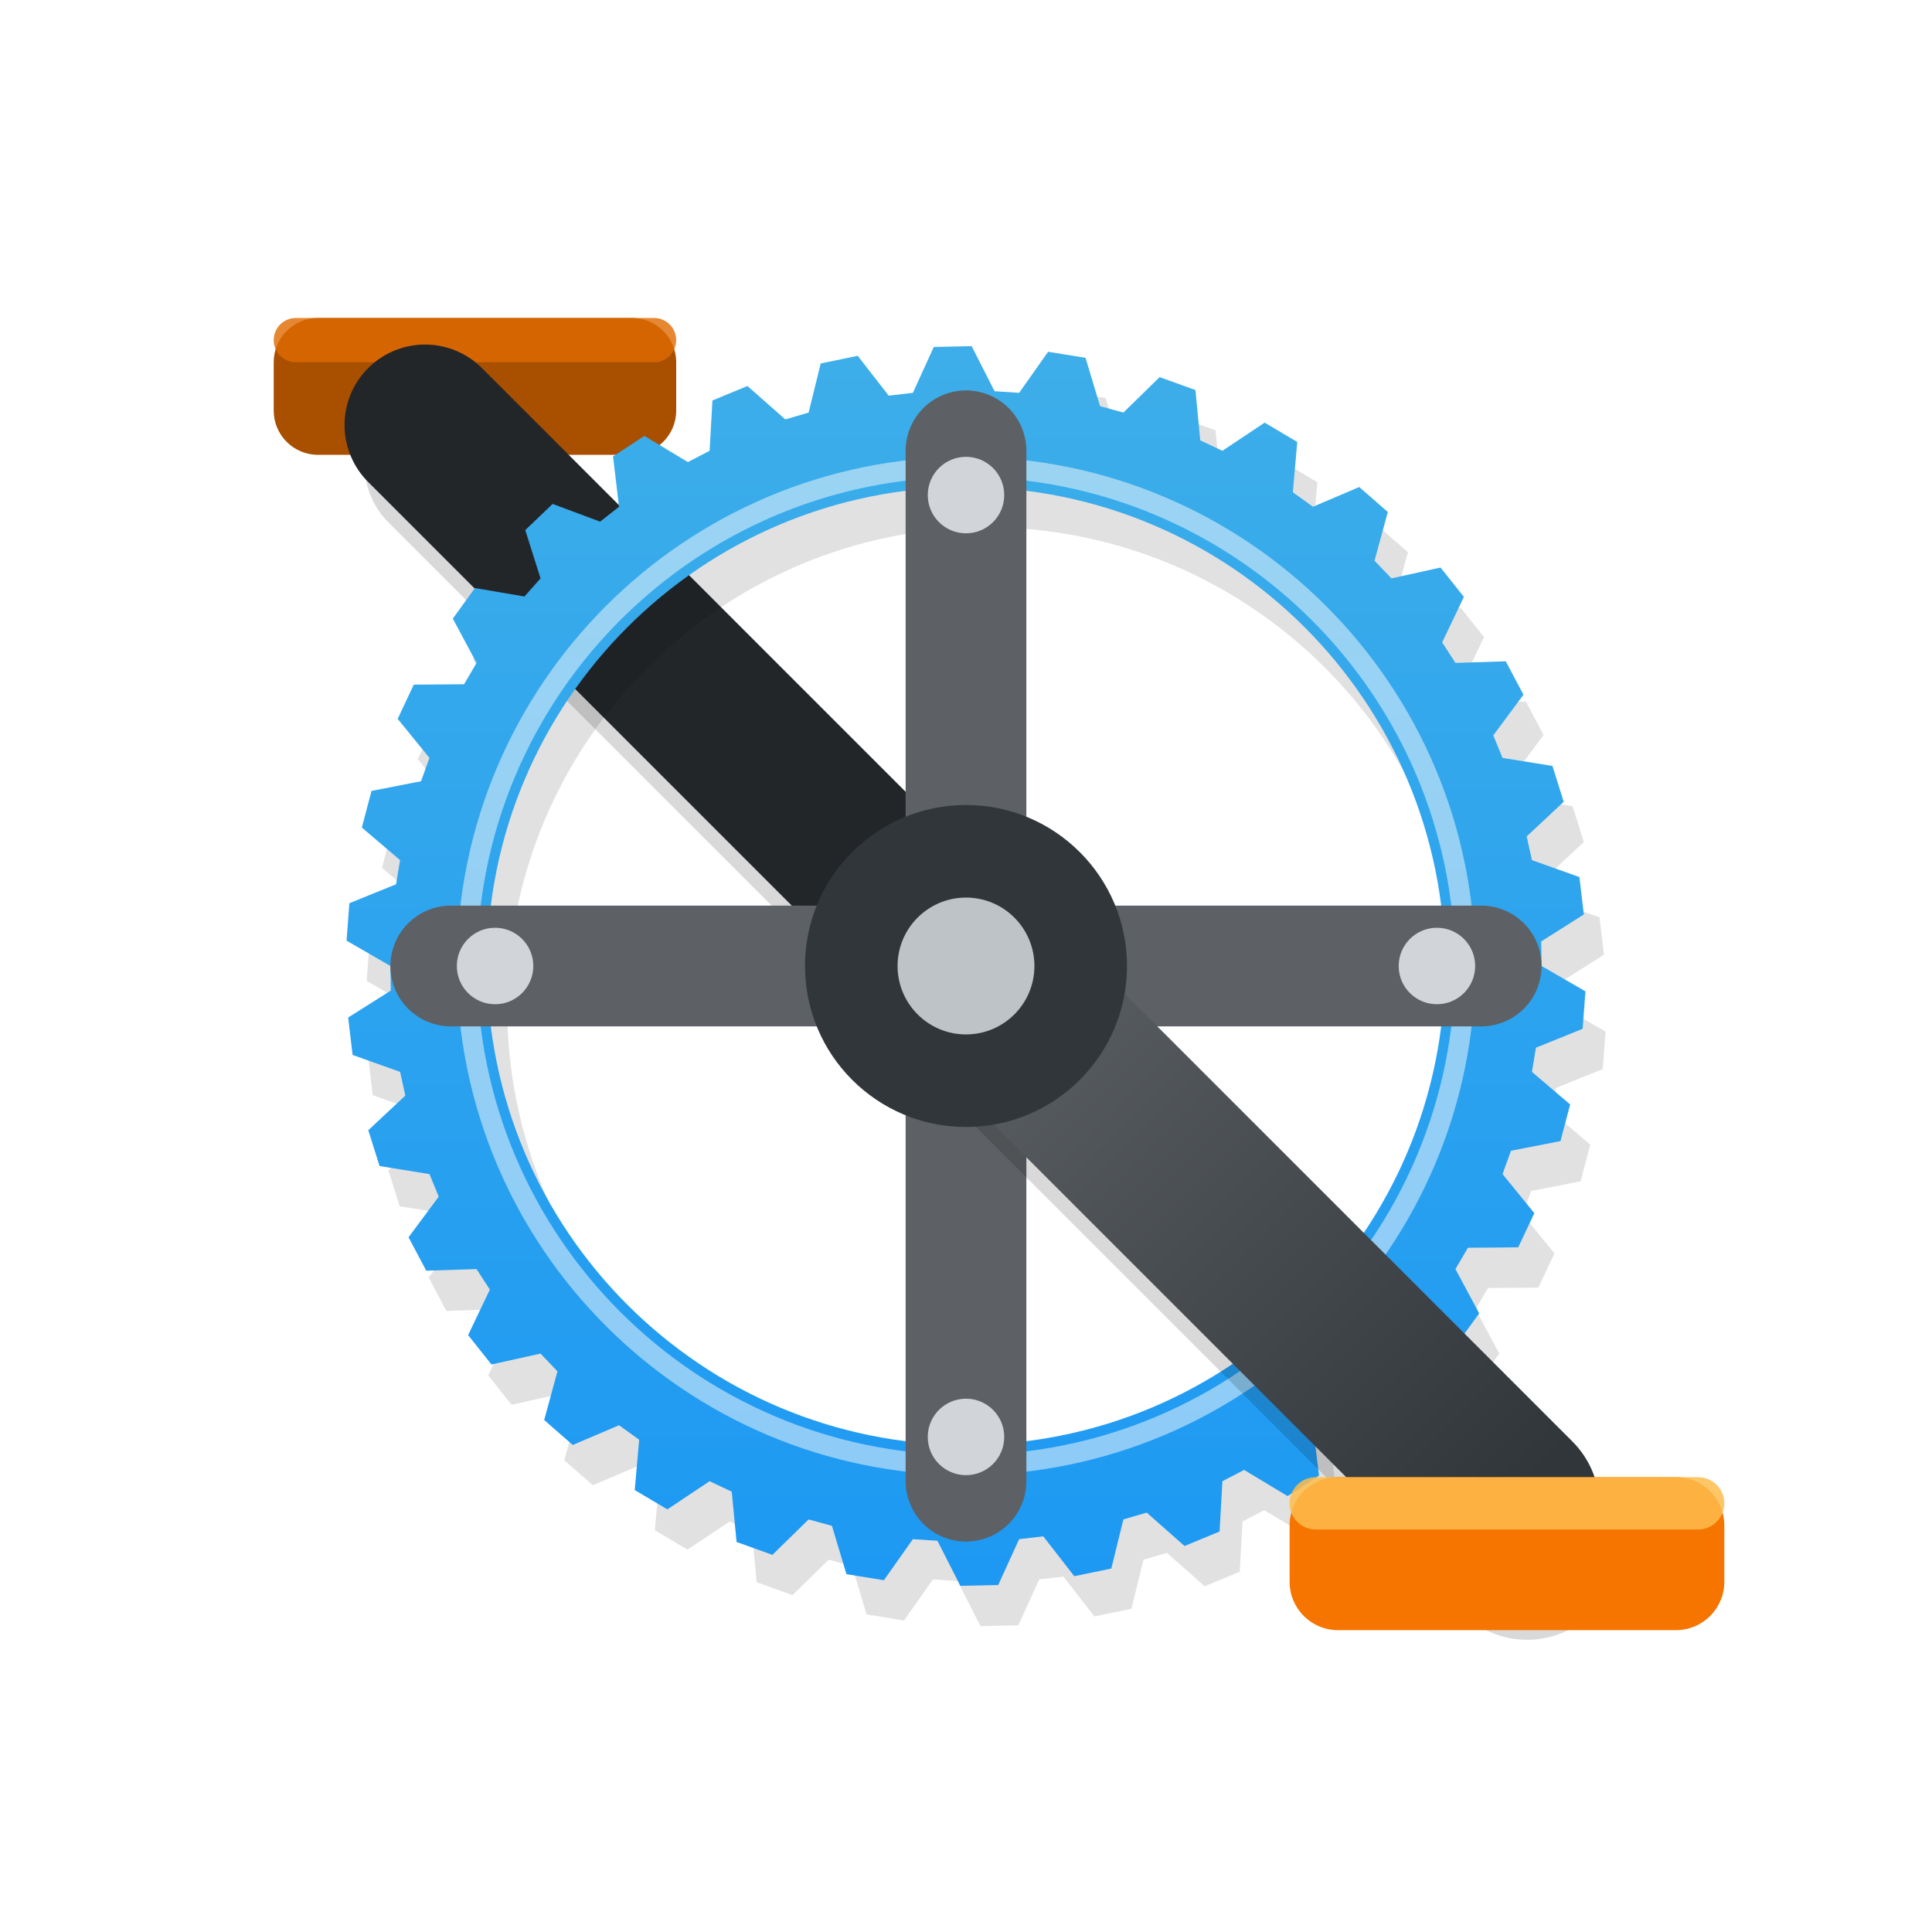
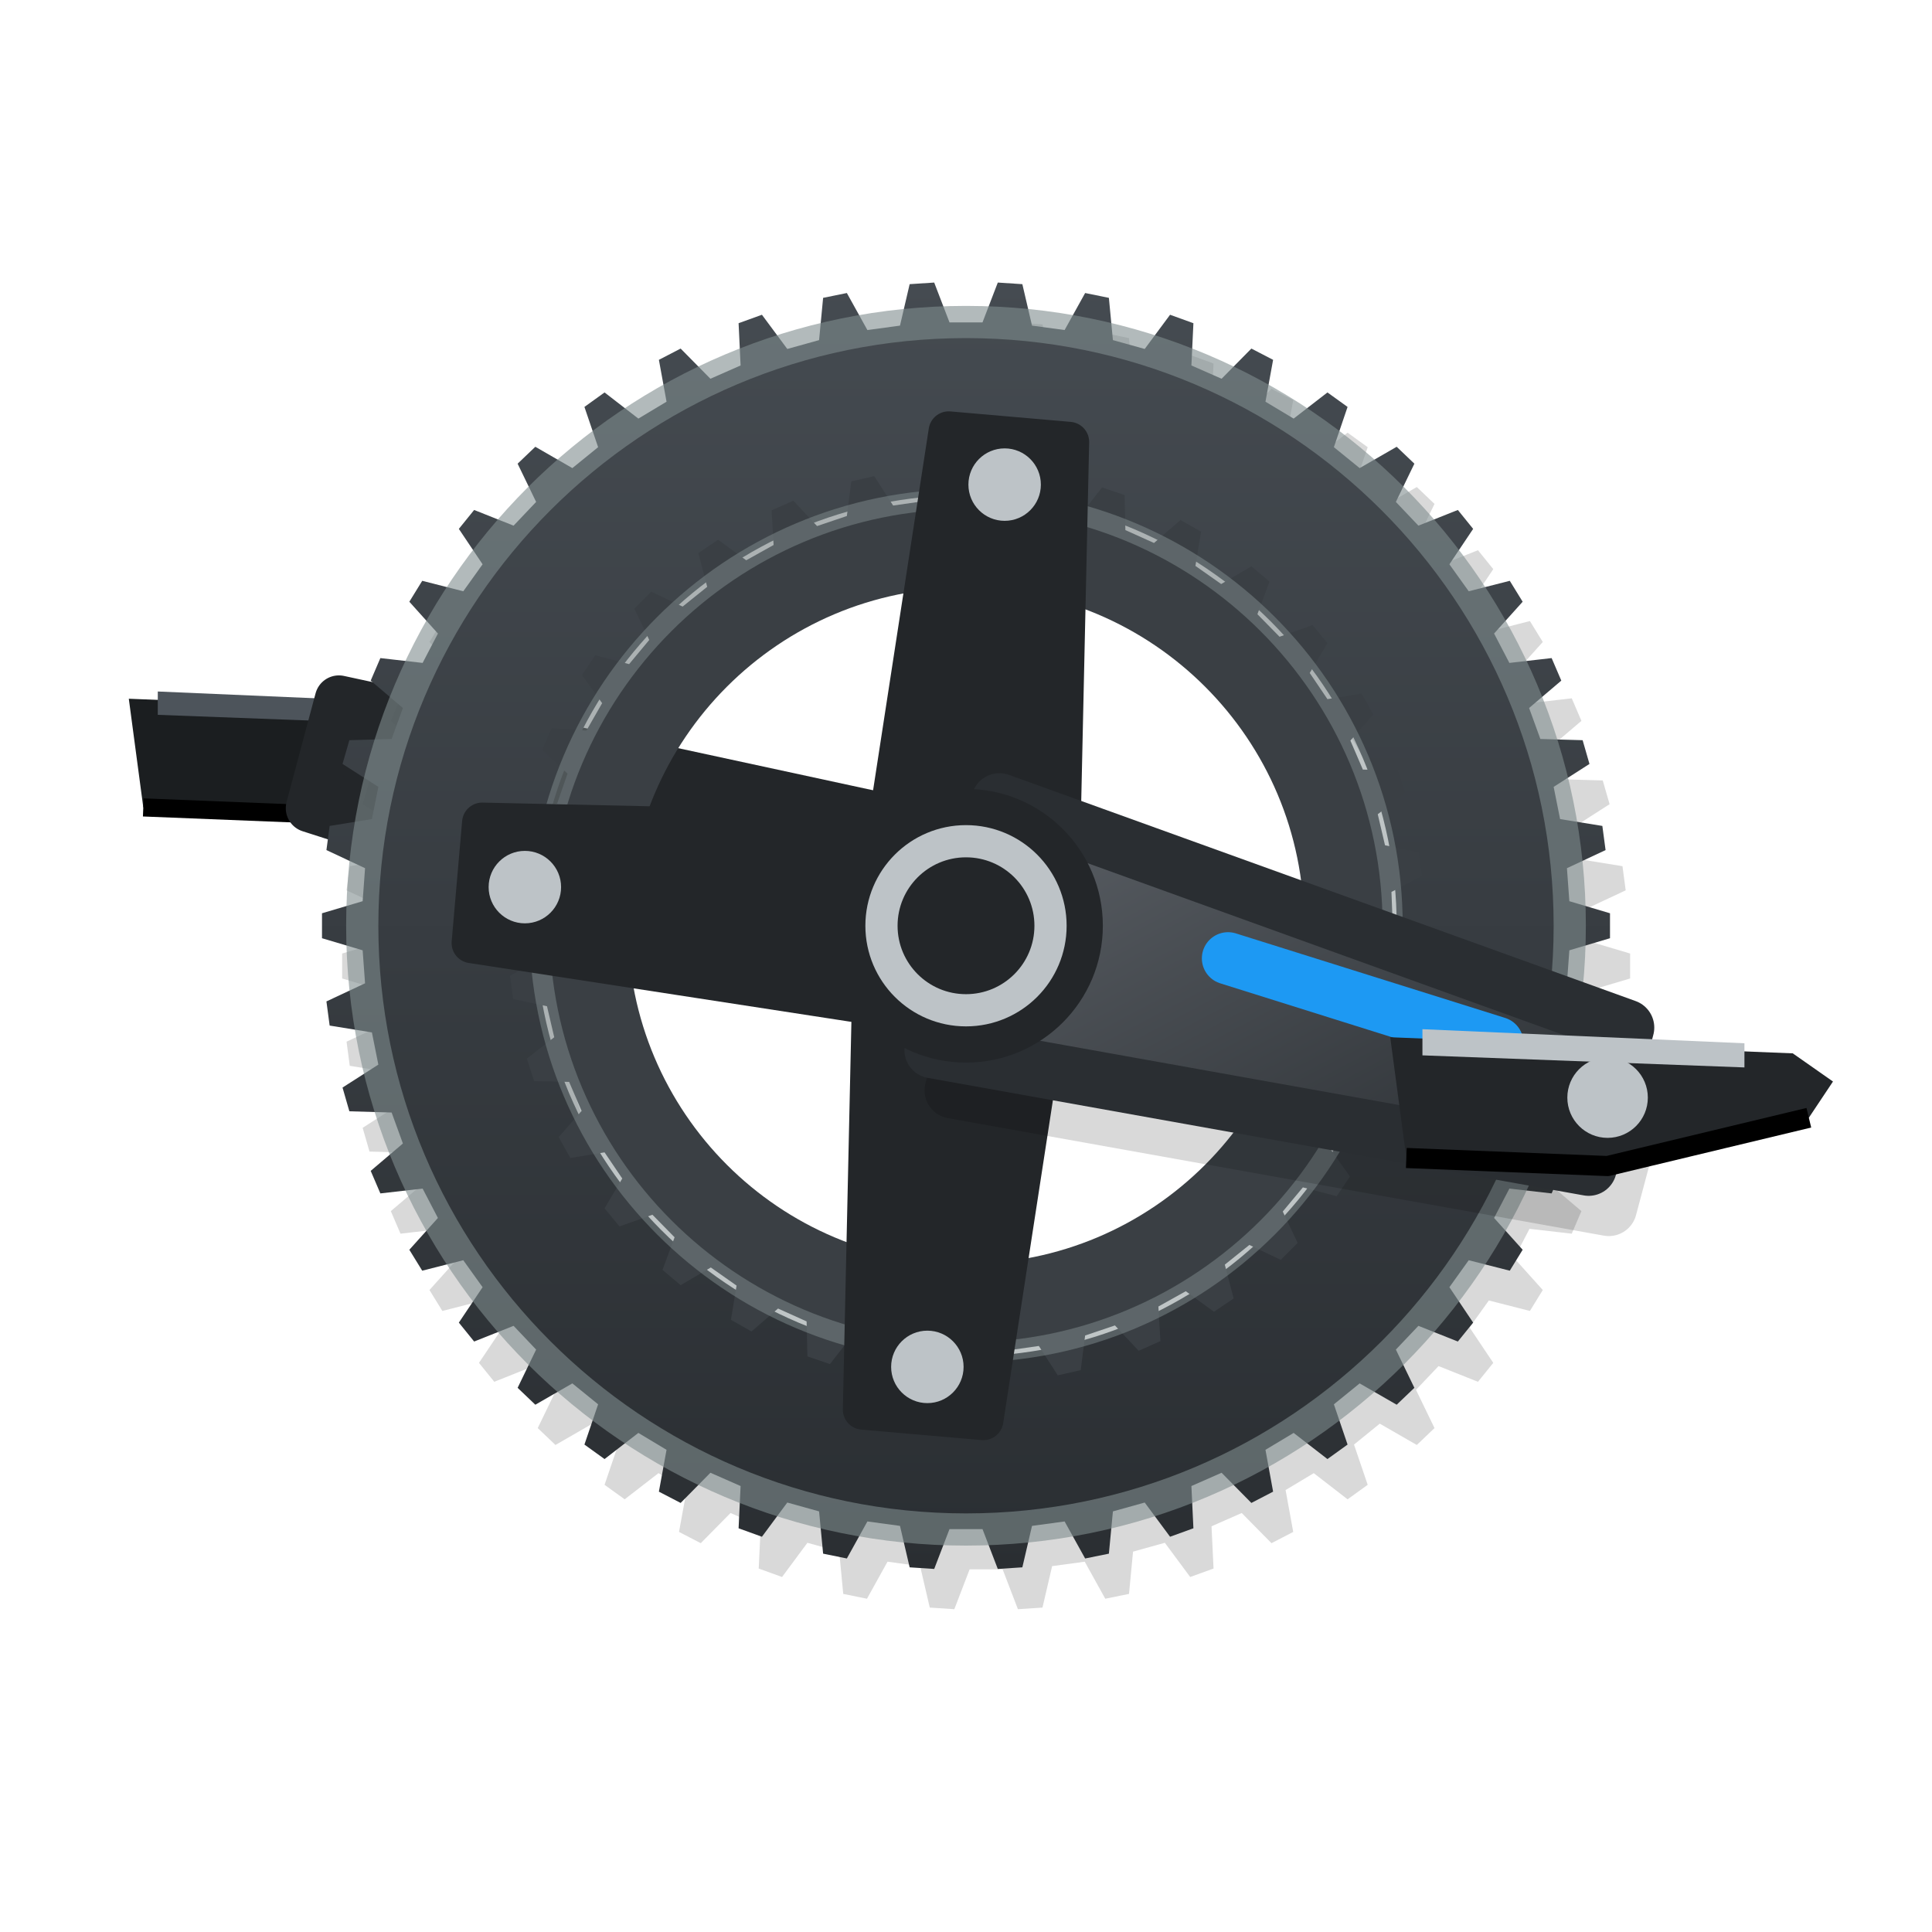
<svg xmlns="http://www.w3.org/2000/svg" width="48" height="48" viewBox="0 0 48 48">
  <defs>
+     <linearGradient id="crank" x1="0" y1="0" x2="1" y2="1">
+       <stop offset="0" stop-color="#5d6268" />
+       <stop offset="1" stop-color="#2a2e32" />
+     </linearGradient>
    <linearGradient id="ring" x1="0" y1="0" x2="0" y2="1">
-       <stop offset="0" stop-color="#3daee9" />
-       <stop offset="1" stop-color="#1d99f3" />
-     </linearGradient>
-     <linearGradient id="arm" x1="0" y1="0" x2="1" y2="1">
-       <stop offset="0" stop-color="#5d6165" />
-       <stop offset="1" stop-color="#31363b" />
+       <stop offset="0" stop-color="#454b51" />
+       <stop offset="1" stop-color="#2a2e32" />
    </linearGradient>
  </defs>
-   <g transform="translate(11.8 9.6)">
-     <rect x="-5.0" y="-1.7" width="10.0" height="3.4" rx="1.1" fill="#a84f00" />
-     <rect x="-5.0" y="-1.7" width="10.0" height="1.1" rx="0.55" fill="#e06a00" opacity="0.8" />
-   </g>
-   <line x1="24.5" y1="25.0" x2="11.06" y2="11.56" stroke="#000" stroke-width="4.0" stroke-linecap="round" opacity="0.15" />
-   <line x1="24.0" y1="24.0" x2="10.56" y2="10.56" stroke="#232629" stroke-width="4.0" stroke-linecap="round" />
-   <path d="M 38.80,25.00 L 39.89,25.63 L 39.82,26.56 L 38.66,27.03 L 38.56,27.63 L 39.51,28.44 L 39.27,29.35 L 38.04,29.59 L 37.83,30.17 L 38.62,31.14 L 38.22,31.99 L 36.97,32.00 L 36.66,32.53 L 37.25,33.63 L 36.70,34.39 L 35.47,34.18 L 35.07,34.63 L 35.45,35.83 L 34.77,36.48 L 33.59,36.04 L 33.12,36.41 L 33.27,37.66 L 32.49,38.17 L 31.41,37.52 L 30.87,37.80 L 30.80,39.05 L 29.93,39.41 L 28.99,38.58 L 28.41,38.75 L 28.11,39.97 L 27.19,40.16 L 26.42,39.17 L 25.82,39.24 L 25.30,40.38 L 24.36,40.40 L 23.79,39.28 L 23.18,39.24 L 22.46,40.26 L 21.53,40.11 L 21.17,38.91 L 20.59,38.75 L 19.69,39.63 L 18.80,39.31 L 18.68,38.06 L 18.13,37.80 L 17.08,38.50 L 16.27,38.02 L 16.38,36.77 L 15.88,36.41 L 14.73,36.90 L 14.02,36.28 L 14.35,35.07 L 13.93,34.63 L 12.71,34.90 L 12.13,34.17 L 12.67,33.04 L 12.34,32.53 L 11.09,32.57 L 10.65,31.74 L 11.40,30.73 L 11.17,30.17 L 9.93,29.97 L 9.65,29.08 L 10.57,28.22 L 10.44,27.63 L 9.26,27.21 L 9.15,26.28 L 10.21,25.61 L 10.20,25.00 L 9.11,24.37 L 9.18,23.44 L 10.34,22.97 L 10.44,22.37 L 9.49,21.56 L 9.73,20.65 L 10.96,20.41 L 11.17,19.83 L 10.38,18.86 L 10.78,18.01 L 12.03,18.00 L 12.34,17.47 L 11.75,16.37 L 12.30,15.61 L 13.53,15.82 L 13.93,15.37 L 13.55,14.17 L 14.23,13.52 L 15.41,13.96 L 15.88,13.59 L 15.73,12.34 L 16.51,11.83 L 17.59,12.48 L 18.13,12.20 L 18.20,10.95 L 19.07,10.59 L 20.01,11.42 L 20.59,11.25 L 20.89,10.03 L 21.81,9.84 L 22.58,10.83 L 23.18,10.76 L 23.70,9.62 L 24.64,9.60 L 25.21,10.72 L 25.82,10.76 L 26.54,9.74 L 27.47,9.89 L 27.83,11.09 L 28.41,11.25 L 29.31,10.37 L 30.20,10.69 L 30.32,11.94 L 30.87,12.20 L 31.92,11.50 L 32.73,11.98 L 32.62,13.23 L 33.12,13.59 L 34.27,13.10 L 34.98,13.72 L 34.65,14.93 L 35.07,15.37 L 36.29,15.10 L 36.87,15.83 L 36.33,16.96 L 36.66,17.47 L 37.91,17.43 L 38.35,18.26 L 37.60,19.27 L 37.83,19.83 L 39.07,20.03 L 39.35,20.92 L 38.43,21.78 L 38.56,22.37 L 39.74,22.79 L 39.85,23.72 L 38.79,24.39 Z M36.40,25.00 A11.9,11.9 0 1,0 12.60,25.00 A11.9,11.9 0 1,0 36.40,25.00Z" fill="#000" opacity="0.12" fill-rule="evenodd" />
-   <path d="M 38.30,24.00 L 39.39,24.63 L 39.32,25.56 L 38.16,26.03 L 38.06,26.63 L 39.01,27.44 L 38.77,28.35 L 37.54,28.59 L 37.33,29.17 L 38.12,30.14 L 37.72,30.99 L 36.47,31.00 L 36.16,31.53 L 36.75,32.63 L 36.20,33.39 L 34.97,33.18 L 34.57,33.63 L 34.95,34.83 L 34.27,35.48 L 33.09,35.04 L 32.62,35.41 L 32.77,36.66 L 31.99,37.17 L 30.91,36.52 L 30.37,36.80 L 30.30,38.05 L 29.43,38.41 L 28.49,37.58 L 27.91,37.75 L 27.61,38.97 L 26.69,39.16 L 25.92,38.17 L 25.32,38.24 L 24.80,39.38 L 23.86,39.40 L 23.29,38.28 L 22.68,38.24 L 21.96,39.26 L 21.03,39.11 L 20.67,37.91 L 20.09,37.75 L 19.19,38.63 L 18.30,38.31 L 18.18,37.06 L 17.63,36.80 L 16.58,37.50 L 15.77,37.02 L 15.88,35.77 L 15.38,35.41 L 14.23,35.90 L 13.52,35.28 L 13.85,34.07 L 13.43,33.63 L 12.21,33.90 L 11.63,33.17 L 12.17,32.04 L 11.84,31.53 L 10.59,31.57 L 10.15,30.74 L 10.90,29.73 L 10.67,29.17 L 9.43,28.97 L 9.15,28.08 L 10.07,27.22 L 9.94,26.63 L 8.76,26.21 L 8.65,25.28 L 9.71,24.61 L 9.70,24.00 L 8.61,23.37 L 8.68,22.44 L 9.84,21.97 L 9.94,21.37 L 8.99,20.56 L 9.23,19.65 L 10.46,19.41 L 10.67,18.83 L 9.88,17.86 L 10.28,17.01 L 11.53,17.00 L 11.84,16.47 L 11.25,15.37 L 11.80,14.61 L 13.03,14.82 L 13.43,14.37 L 13.05,13.17 L 13.73,12.52 L 14.91,12.96 L 15.38,12.59 L 15.23,11.34 L 16.01,10.83 L 17.09,11.48 L 17.63,11.20 L 17.70,9.95 L 18.57,9.59 L 19.51,10.42 L 20.09,10.25 L 20.39,9.03 L 21.31,8.84 L 22.08,9.83 L 22.68,9.76 L 23.20,8.62 L 24.14,8.60 L 24.71,9.72 L 25.32,9.76 L 26.04,8.74 L 26.97,8.89 L 27.33,10.09 L 27.91,10.25 L 28.81,9.37 L 29.70,9.69 L 29.82,10.94 L 30.37,11.20 L 31.42,10.50 L 32.23,10.98 L 32.12,12.23 L 32.62,12.59 L 33.77,12.10 L 34.48,12.72 L 34.15,13.93 L 34.57,14.37 L 35.79,14.10 L 36.37,14.83 L 35.83,15.96 L 36.16,16.47 L 37.41,16.43 L 37.85,17.26 L 37.10,18.27 L 37.33,18.83 L 38.57,19.03 L 38.85,19.92 L 37.93,20.78 L 38.06,21.37 L 39.24,21.79 L 39.35,22.72 L 38.29,23.39 Z M35.90,24.00 A11.9,11.9 0 1,0 12.10,24.00 A11.9,11.9 0 1,0 35.90,24.00Z" fill="url(#ring)" fill-rule="evenodd" />
-   <path d="M36.40,24.00 A12.4,12.4 0 1,1 11.60,24.00 A12.4,12.4 0 1,1 36.40,24.00Z" fill="none" stroke="#fcfcfc" stroke-width="0.5" opacity="0.5" />
-   <line x1="24.0" y1="24.0" x2="36.80" y2="24.00" stroke="#5d6165" stroke-width="3.0" stroke-linecap="round" />
-   <circle cx="35.70" cy="24.00" r="0.95" fill="#d1d5d9" />
-   <line x1="24.0" y1="24.0" x2="24.00" y2="36.80" stroke="#5d6165" stroke-width="3.0" stroke-linecap="round" />
-   <circle cx="24.00" cy="35.70" r="0.95" fill="#d1d5d9" />
-   <line x1="24.0" y1="24.0" x2="11.20" y2="24.00" stroke="#5d6165" stroke-width="3.0" stroke-linecap="round" />
-   <circle cx="12.30" cy="24.00" r="0.95" fill="#d1d5d9" />
-   <line x1="24.0" y1="24.0" x2="24.00" y2="11.20" stroke="#5d6165" stroke-width="3.0" stroke-linecap="round" />
-   <circle cx="24.00" cy="12.30" r="0.95" fill="#d1d5d9" />
-   <line x1="24.5" y1="25.0" x2="37.94" y2="38.44" stroke="#000" stroke-width="4.6" stroke-linecap="round" opacity="0.15" />
-   <line x1="24.0" y1="24.0" x2="37.44" y2="37.44" stroke="url(#arm)" stroke-width="4.6" stroke-linecap="round" />
-   <g transform="translate(37.44 38.6)">
-     <rect x="-5.4" y="-1.9" width="10.8" height="3.8" rx="1.2" fill="#f67400" />
-     <rect x="-5.4" y="-1.9" width="10.8" height="1.3" rx="0.65" fill="#fdbc4b" opacity="0.85" />
-   </g>
-   <circle cx="24.0" cy="24.0" r="4.0" fill="#31363b" />
-   <circle cx="24.0" cy="24.0" r="1.7" fill="#bdc3c7" />
+   <polygon points="3.20,17.36 12.20,17.72 13.10,18.35 12.56,19.16 8.06,20.24 3.56,20.06" fill="#1b1e20" />
+   <polygon points="3.92,17.18 11.12,17.49 11.12,18.03 3.92,17.76" fill="#4d545b" />
+   <polyline points="3.56,20.06 8.06,20.24 12.56,19.16" fill="none" stroke="#000000" stroke-width="0.45" stroke-linejoin="round" />
+   <polygon points="24.57,20.87 8.42,17.38 7.70,20.08 23.43,25.13" fill="#232629" stroke="#232629" stroke-width="1.2" stroke-linejoin="round" />
+   <path transform="translate(0.5 1)" d="M 38.99,22.39 L 40.00,22.69 L 40.00,23.31 L 38.99,23.61 L 38.93,24.43 L 39.89,24.88 L 39.81,25.48 L 38.76,25.65 L 38.60,26.45 L 39.49,27.02 L 39.32,27.61 L 38.27,27.64 L 37.99,28.41 L 38.79,29.09 L 38.55,29.65 L 37.50,29.53 L 37.12,30.26 L 37.83,31.05 L 37.51,31.57 L 36.49,31.31 L 36.01,31.98 L 36.60,32.86 L 36.22,33.33 L 35.24,32.94 L 34.68,33.53 L 35.14,34.48 L 34.70,34.90 L 33.78,34.37 L 33.14,34.89 L 33.48,35.89 L 32.98,36.25 L 32.14,35.60 L 31.44,36.02 L 31.63,37.06 L 31.09,37.34 L 30.35,36.59 L 29.60,36.92 L 29.65,37.97 L 29.07,38.18 L 28.44,37.33 L 27.65,37.55 L 27.55,38.60 L 26.96,38.72 L 26.45,37.80 L 25.64,37.91 L 25.40,38.94 L 24.79,38.98 L 24.41,37.99 L 23.59,37.99 L 23.21,38.98 L 22.60,38.94 L 22.36,37.91 L 21.55,37.80 L 21.04,38.72 L 20.45,38.60 L 20.35,37.55 L 19.56,37.33 L 18.93,38.18 L 18.35,37.97 L 18.40,36.92 L 17.65,36.59 L 16.91,37.34 L 16.37,37.06 L 16.56,36.02 L 15.86,35.60 L 15.02,36.25 L 14.52,35.89 L 14.86,34.89 L 14.22,34.37 L 13.30,34.90 L 12.86,34.48 L 13.32,33.53 L 12.76,32.94 L 11.78,33.33 L 11.40,32.86 L 11.99,31.98 L 11.51,31.31 L 10.49,31.57 L 10.17,31.05 L 10.88,30.26 L 10.50,29.53 L 9.45,29.65 L 9.21,29.09 L 10.01,28.41 L 9.73,27.64 L 8.68,27.61 L 8.51,27.02 L 9.40,26.45 L 9.24,25.65 L 8.19,25.48 L 8.11,24.88 L 9.07,24.43 L 9.01,23.61 L 8.00,23.31 L 8.00,22.69 L 9.01,22.39 L 9.07,21.57 L 8.11,21.12 L 8.19,20.52 L 9.24,20.35 L 9.40,19.55 L 8.51,18.98 L 8.68,18.39 L 9.73,18.36 L 10.01,17.59 L 9.21,16.91 L 9.45,16.35 L 10.50,16.47 L 10.88,15.74 L 10.17,14.95 L 10.49,14.43 L 11.51,14.69 L 11.99,14.02 L 11.40,13.14 L 11.78,12.67 L 12.76,13.06 L 13.32,12.47 L 12.86,11.52 L 13.30,11.10 L 14.22,11.63 L 14.86,11.11 L 14.52,10.11 L 15.02,9.75 L 15.86,10.40 L 16.56,9.98 L 16.37,8.94 L 16.91,8.66 L 17.65,9.41 L 18.40,9.08 L 18.35,8.03 L 18.93,7.82 L 19.56,8.67 L 20.35,8.45 L 20.45,7.40 L 21.04,7.28 L 21.55,8.20 L 22.36,8.09 L 22.60,7.06 L 23.21,7.02 L 23.59,8.01 L 24.41,8.01 L 24.79,7.02 L 25.40,7.06 L 25.64,8.09 L 26.45,8.20 L 26.96,7.28 L 27.55,7.40 L 27.65,8.45 L 28.44,8.67 L 29.07,7.82 L 29.65,8.03 L 29.60,9.08 L 30.35,9.41 L 31.09,8.66 L 31.63,8.94 L 31.44,9.98 L 32.14,10.40 L 32.98,9.75 L 33.48,10.11 L 33.14,11.11 L 33.78,11.63 L 34.70,11.10 L 35.14,11.52 L 34.68,12.47 L 35.24,13.06 L 36.22,12.67 L 36.60,13.14 L 36.01,14.02 L 36.49,14.69 L 37.51,14.43 L 37.83,14.95 L 37.12,15.74 L 37.50,16.47 L 38.55,16.35 L 38.79,16.91 L 37.99,17.59 L 38.27,18.36 L 39.32,18.39 L 39.49,18.98 L 38.60,19.55 L 38.76,20.35 L 39.81,20.52 L 39.89,21.12 L 38.93,21.57 Z M34.70,23.00 A10.7,10.7 0 1,0 13.30,23.00 A10.7,10.7 0 1,0 34.70,23.00Z" fill="#000" opacity="0.15" fill-rule="evenodd" />
+   <path d="M 38.99,22.39 L 40.00,22.69 L 40.00,23.31 L 38.99,23.61 L 38.93,24.43 L 39.89,24.88 L 39.81,25.48 L 38.76,25.65 L 38.60,26.45 L 39.49,27.02 L 39.32,27.61 L 38.27,27.64 L 37.99,28.41 L 38.79,29.09 L 38.55,29.65 L 37.50,29.53 L 37.12,30.26 L 37.83,31.05 L 37.51,31.57 L 36.49,31.31 L 36.01,31.98 L 36.60,32.86 L 36.22,33.33 L 35.24,32.94 L 34.68,33.53 L 35.14,34.48 L 34.70,34.90 L 33.78,34.37 L 33.14,34.89 L 33.48,35.89 L 32.98,36.25 L 32.14,35.60 L 31.44,36.02 L 31.63,37.06 L 31.09,37.34 L 30.35,36.59 L 29.60,36.92 L 29.65,37.97 L 29.07,38.18 L 28.44,37.33 L 27.65,37.55 L 27.55,38.60 L 26.96,38.72 L 26.45,37.80 L 25.64,37.91 L 25.40,38.94 L 24.79,38.98 L 24.41,37.99 L 23.59,37.99 L 23.21,38.98 L 22.60,38.94 L 22.36,37.91 L 21.55,37.80 L 21.04,38.72 L 20.45,38.60 L 20.35,37.55 L 19.56,37.33 L 18.93,38.18 L 18.35,37.97 L 18.40,36.92 L 17.65,36.59 L 16.91,37.34 L 16.37,37.06 L 16.56,36.02 L 15.86,35.60 L 15.02,36.25 L 14.52,35.89 L 14.86,34.89 L 14.22,34.37 L 13.30,34.90 L 12.86,34.48 L 13.32,33.53 L 12.76,32.94 L 11.78,33.33 L 11.40,32.86 L 11.99,31.98 L 11.51,31.31 L 10.49,31.57 L 10.17,31.05 L 10.88,30.26 L 10.50,29.53 L 9.45,29.65 L 9.21,29.09 L 10.01,28.41 L 9.73,27.64 L 8.68,27.61 L 8.51,27.02 L 9.40,26.45 L 9.24,25.65 L 8.19,25.48 L 8.11,24.88 L 9.07,24.43 L 9.01,23.61 L 8.00,23.31 L 8.00,22.69 L 9.01,22.39 L 9.07,21.57 L 8.11,21.12 L 8.19,20.52 L 9.24,20.35 L 9.40,19.55 L 8.51,18.98 L 8.68,18.39 L 9.73,18.36 L 10.01,17.59 L 9.21,16.91 L 9.45,16.35 L 10.50,16.47 L 10.88,15.74 L 10.17,14.95 L 10.49,14.43 L 11.51,14.69 L 11.99,14.02 L 11.40,13.14 L 11.78,12.67 L 12.76,13.06 L 13.32,12.47 L 12.86,11.52 L 13.30,11.10 L 14.22,11.63 L 14.86,11.11 L 14.52,10.11 L 15.02,9.75 L 15.86,10.40 L 16.56,9.98 L 16.37,8.94 L 16.91,8.66 L 17.65,9.41 L 18.40,9.08 L 18.35,8.03 L 18.93,7.82 L 19.56,8.67 L 20.35,8.45 L 20.45,7.40 L 21.04,7.28 L 21.55,8.20 L 22.36,8.09 L 22.60,7.06 L 23.21,7.02 L 23.59,8.01 L 24.41,8.01 L 24.79,7.02 L 25.40,7.06 L 25.64,8.09 L 26.45,8.20 L 26.96,7.28 L 27.55,7.40 L 27.65,8.45 L 28.44,8.67 L 29.07,7.82 L 29.65,8.03 L 29.60,9.08 L 30.35,9.41 L 31.09,8.66 L 31.63,8.94 L 31.44,9.98 L 32.14,10.40 L 32.98,9.75 L 33.48,10.11 L 33.14,11.11 L 33.78,11.63 L 34.70,11.10 L 35.14,11.52 L 34.68,12.47 L 35.24,13.06 L 36.22,12.67 L 36.60,13.14 L 36.01,14.02 L 36.49,14.69 L 37.51,14.43 L 37.83,14.95 L 37.12,15.74 L 37.50,16.47 L 38.55,16.35 L 38.79,16.91 L 37.99,17.59 L 38.27,18.36 L 39.32,18.39 L 39.49,18.98 L 38.60,19.55 L 38.76,20.35 L 39.81,20.52 L 39.89,21.12 L 38.93,21.57 Z M34.70,23.00 A10.7,10.7 0 1,0 13.30,23.00 A10.7,10.7 0 1,0 34.70,23.00Z" fill="url(#ring)" fill-rule="evenodd" />
+   <path d="M39.00,23.00 A15.0,15.0 0 1,0 9.00,23.00 A15.0,15.0 0 1,0 39.00,23.00Z" fill="none" stroke="#7f8c8d" stroke-width="0.8" opacity="0.6" />
+   <path d="M 34.60,22.94 L 35.40,23.28 L 35.37,23.86 L 34.54,24.12 L 34.43,24.89 L 35.15,25.36 L 35.01,25.94 L 34.16,26.03 L 33.90,26.78 L 34.53,27.37 L 34.29,27.91 L 33.43,27.85 L 33.04,28.53 L 33.54,29.23 L 33.21,29.72 L 32.37,29.50 L 31.87,30.10 L 32.24,30.88 L 31.82,31.30 L 31.04,30.93 L 30.43,31.42 L 30.65,32.26 L 30.16,32.59 L 29.46,32.08 L 28.78,32.46 L 28.83,33.32 L 28.29,33.56 L 27.70,32.93 L 26.96,33.18 L 26.85,34.04 L 26.28,34.17 L 25.81,33.44 L 25.04,33.55 L 24.78,34.37 L 24.19,34.40 L 23.86,33.60 L 23.08,33.56 L 22.67,34.32 L 22.09,34.24 L 21.92,33.39 L 21.15,33.21 L 20.62,33.89 L 20.06,33.70 L 20.04,32.83 L 19.33,32.51 L 18.67,33.08 L 18.16,32.79 L 18.30,31.94 L 17.66,31.49 L 16.91,31.93 L 16.46,31.55 L 16.76,30.74 L 16.21,30.18 L 15.39,30.47 L 15.02,30.02 L 15.46,29.28 L 15.02,28.63 L 14.17,28.77 L 13.88,28.25 L 14.45,27.60 L 14.14,26.88 L 13.27,26.86 L 13.09,26.30 L 13.77,25.77 L 13.59,25.00 L 12.75,24.82 L 12.67,24.24 L 13.43,23.84 L 13.40,23.06 L 12.60,22.72 L 12.63,22.14 L 13.46,21.88 L 13.57,21.11 L 12.85,20.64 L 12.99,20.06 L 13.84,19.97 L 14.10,19.22 L 13.47,18.63 L 13.71,18.09 L 14.57,18.15 L 14.96,17.47 L 14.46,16.77 L 14.79,16.28 L 15.63,16.50 L 16.13,15.90 L 15.76,15.12 L 16.18,14.70 L 16.96,15.07 L 17.57,14.58 L 17.35,13.74 L 17.84,13.41 L 18.54,13.92 L 19.22,13.54 L 19.17,12.68 L 19.71,12.44 L 20.30,13.07 L 21.04,12.82 L 21.15,11.96 L 21.72,11.83 L 22.19,12.56 L 22.96,12.45 L 23.22,11.63 L 23.81,11.60 L 24.14,12.40 L 24.92,12.44 L 25.33,11.68 L 25.91,11.76 L 26.08,12.61 L 26.85,12.79 L 27.38,12.11 L 27.94,12.30 L 27.96,13.17 L 28.67,13.49 L 29.33,12.92 L 29.84,13.21 L 29.70,14.06 L 30.34,14.51 L 31.09,14.07 L 31.54,14.45 L 31.24,15.26 L 31.79,15.82 L 32.61,15.53 L 32.98,15.98 L 32.54,16.72 L 32.98,17.37 L 33.83,17.23 L 34.12,17.75 L 33.55,18.40 L 33.86,19.12 L 34.73,19.14 L 34.91,19.70 L 34.23,20.23 L 34.41,21.00 L 35.25,21.18 L 35.33,21.76 L 34.57,22.16 Z M32.40,23.00 A8.4,8.4 0 1,0 15.60,23.00 A8.4,8.4 0 1,0 32.40,23.00Z" fill="#3a3f44" fill-rule="evenodd" />
+   <path d="M34.60,23.00 A10.6,10.6 0 1,0 13.40,23.00 A10.6,10.6 0 1,0 34.60,23.00Z" fill="none" stroke="#7f8c8d" stroke-width="0.5" opacity="0.5" />
+   <polygon points="21.71,22.80 21.44,35.02 24.43,35.28 26.29,23.20" fill="#232629" stroke="#232629" stroke-width="1.0" stroke-linejoin="round" />
+   <circle cx="23.04" cy="33.96" r="0.9" fill="#bdc3c7" />
+   <polygon points="24.20,20.71 11.98,20.44 11.72,23.43 23.80,25.29" fill="#232629" stroke="#232629" stroke-width="1.0" stroke-linejoin="round" />
+   <circle cx="13.04" cy="22.04" r="0.9" fill="#bdc3c7" />
+   <polygon points="26.29,23.20 26.56,10.98 23.57,10.72 21.71,22.80" fill="#232629" stroke="#232629" stroke-width="1.0" stroke-linejoin="round" />
+   <circle cx="24.96" cy="12.04" r="0.9" fill="#bdc3c7" />
+   <polygon transform="translate(0.5 1)" points="23.17,26.09 39.47,29.01 40.40,25.53 24.83,19.91" fill="#000" opacity="0.15" stroke="#000" stroke-width="1.4" stroke-linejoin="round" />
+   <polygon points="23.17,26.09 39.47,29.01 40.40,25.53 24.83,19.91" fill="url(#crank)" stroke="#2a2e32" stroke-width="1.4" stroke-linejoin="round" />
+   <line x1="30.51" y1="23.81" x2="37.20" y2="25.91" stroke="#1d99f3" stroke-width="1.3" stroke-linecap="round" />
+   <polygon points="34.54,25.77 44.54,26.17 45.54,26.87 44.94,27.77 39.94,28.97 34.94,28.77" fill="#232629" />
+   <polygon points="35.34,25.57 43.34,25.92 43.34,26.52 35.34,26.22" fill="#bdc3c7" />
+   <polyline points="34.94,28.77 39.94,28.97 44.94,27.77" fill="none" stroke="#000000" stroke-width="0.50" stroke-linejoin="round" />
+   <circle cx="39.94" cy="27.27" r="1.0" fill="#bdc3c7" />
+   <circle cx="24.0" cy="23.0" r="3.4" fill="#232629" />
+   <circle cx="24.0" cy="23.0" r="2.1" fill="none" stroke="#bdc3c7" stroke-width="0.8" />
</svg>
